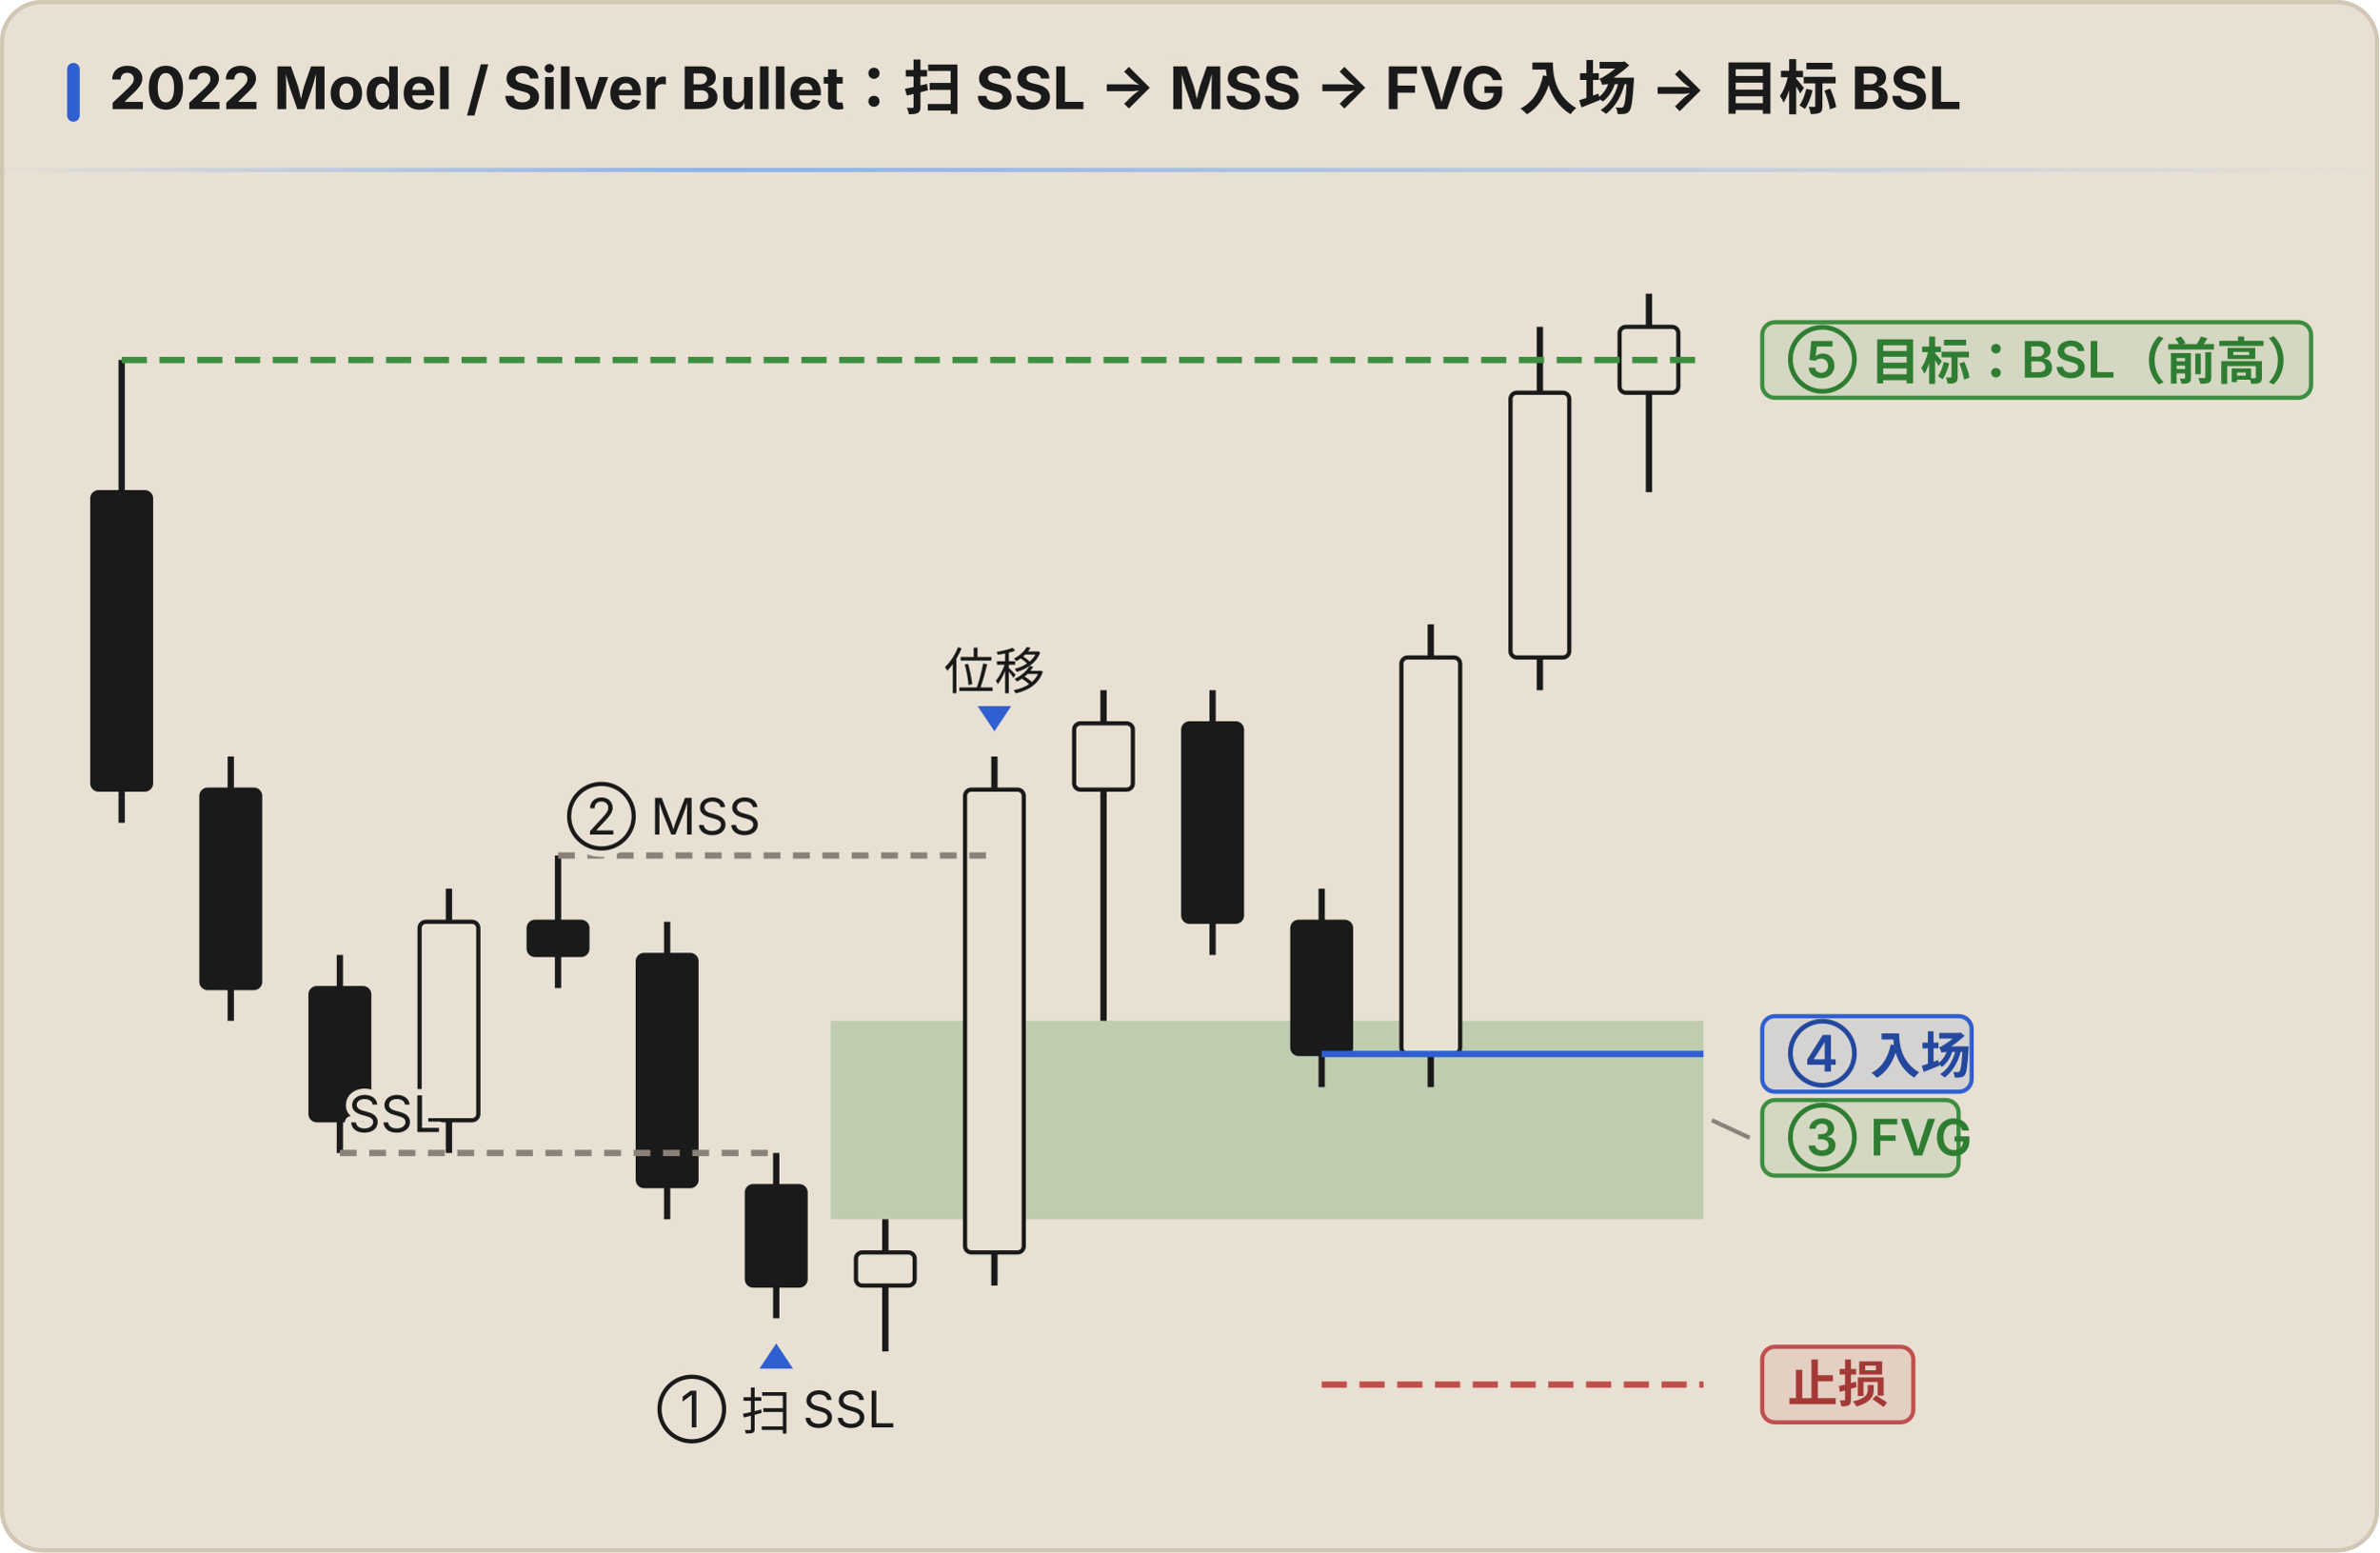
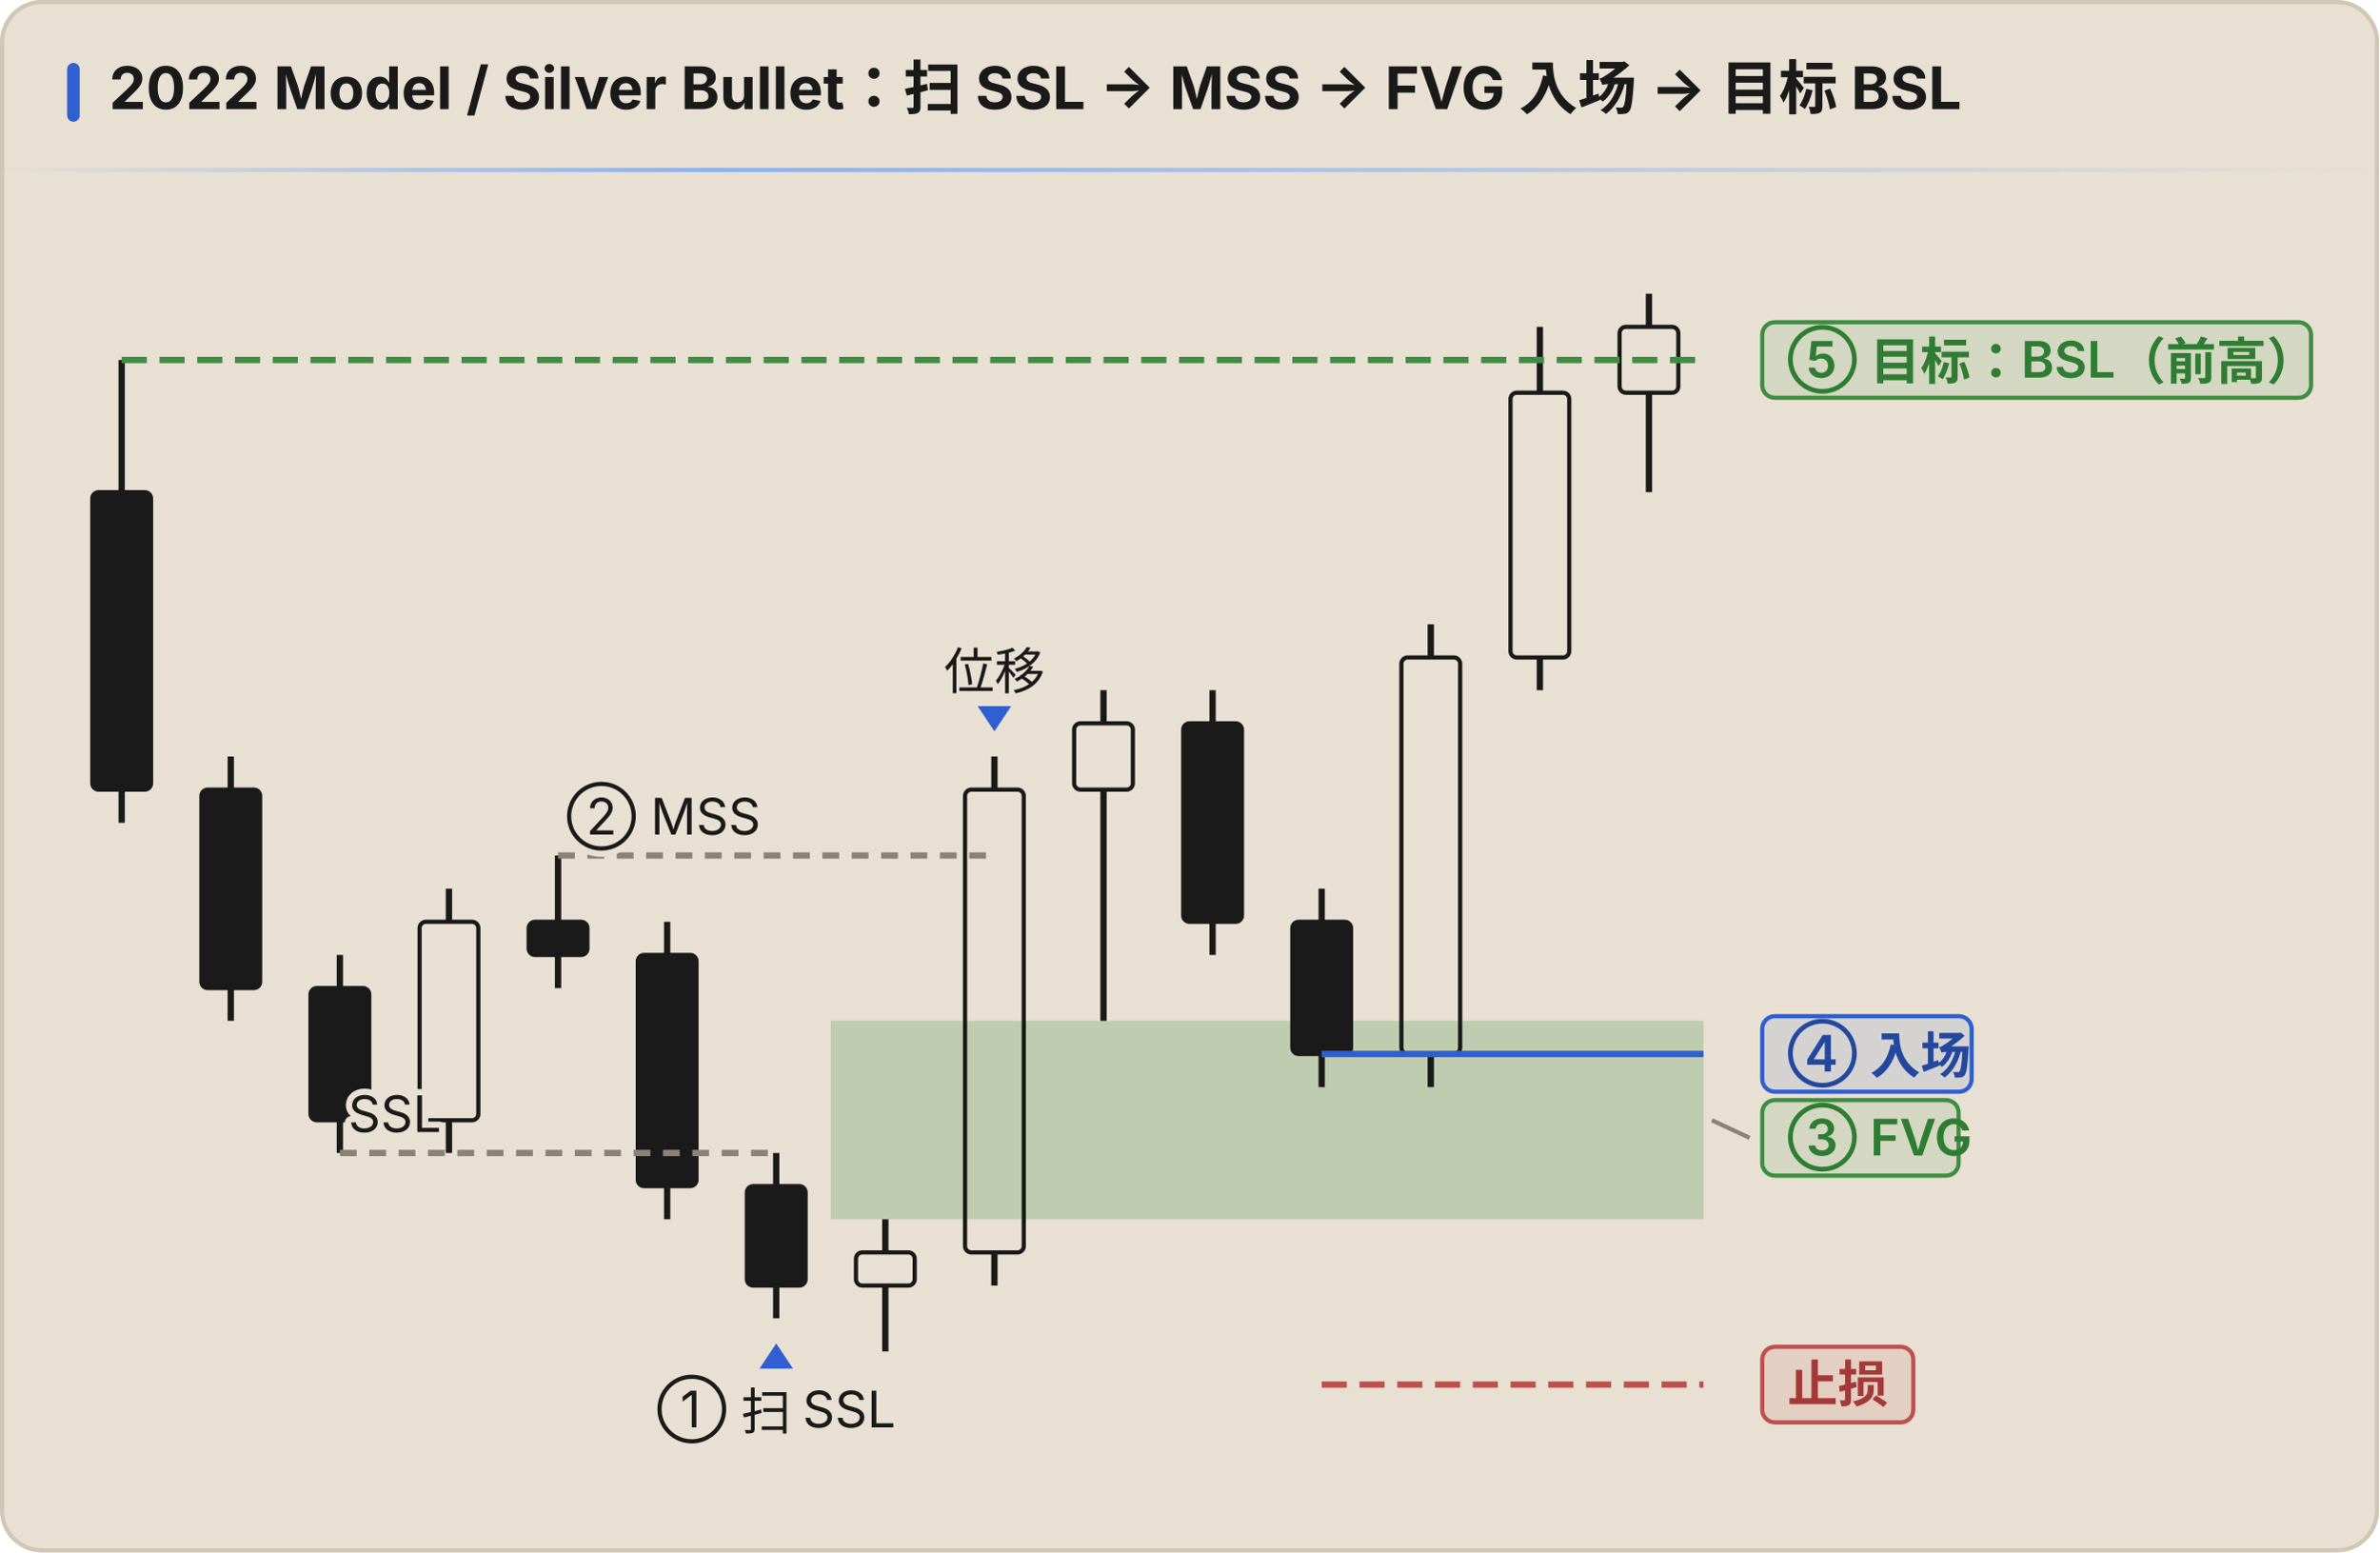
<svg xmlns="http://www.w3.org/2000/svg" width="567" height="370" viewBox="0 0 567 370" role="img" aria-label="2022 Model / Silver Bullet：扫 SSL → MSS → FVG 入场 → 目标 BSL">
  <style>
  .bg { fill: url(#bg); }
  .bg-grid { stroke: none; }
  .frame { fill: none; stroke: #d2c7b5; }
  .title-mark { fill: #2f5fd0; }
  .title { fill: #1a1a1a; font-weight: 650; font-size: 14px; }
  text { font-family: -apple-system, BlinkMacSystemFont, 'PingFang SC', 'Microsoft YaHei', sans-serif; font-size: 12px; fill: #1a1a1a; paint-order: stroke; stroke: #e8e0d3; stroke-width: 3px; stroke-linejoin: round; }
  .muted { fill: #5e564b; }
  .wick { stroke-width: 1.5; }
-   .up { fill: #e8e0d3; stroke: #1a1a1a; }
+   .up { fill: none; stroke: #1a1a1a; }
  .down { fill: #1a1a1a; stroke: #1a1a1a; }
  .z-bull { fill: rgba(62, 142, 65, 0.24); stroke: none; }
  .z-bear { fill: rgba(192, 80, 77, 0.24); stroke: none; }
  .z-neutral { fill: rgba(94, 86, 75, 0.08); stroke: rgba(94, 86, 75, 0.3); stroke-dasharray: 2 3; }
-   .z-accent { fill: rgba(47, 95, 208, 0.24); stroke: none; }
+   .z-accent { fill: rgba(212, 160, 60, 0.24); stroke: none; }
  .l-neutral { stroke: #8a8278; stroke-dasharray: 4 3; }
  .l-stop { stroke: #c0504d; stroke-dasharray: 6 3; }
  .l-target { stroke: #3e8e41; stroke-dasharray: 6 3; }
  .l-entry { stroke: #2f5fd0; }
+   .l-poc { stroke: #7b3fa0; }
  .bracket { stroke: #8a8278; fill: none; }
  .grid { stroke: rgba(94, 86, 75, 0.12); stroke-dasharray: 2 4; }
-   .tick { font-family: 'DIN Alternate', 'Bahnschrift', 'Roboto Condensed', sans-serif; font-size: 11px; fill: #8a8278; stroke: none; }
+   .tick { font-family: 'DIN Alternate', 'Bahnschrift', 'Roboto Condensed', sans-serif; font-size: 11px; fill: #665e53; stroke: none; }
  .arrow { fill: #2f5fd0; stroke: none; }
  .tag rect { stroke-width: 1; }
  .tag text { stroke: none; font-weight: 600; }
  .t-neutral rect { fill: rgba(94, 86, 75, 0.1); stroke: rgba(94, 86, 75, 0.4); }
  .t-neutral text { fill: #5e564b; }
  .t-stop rect, .t-bear rect { fill: rgba(192, 80, 77, 0.12); stroke: #c0504d; }
  .t-stop text, .t-bear text { fill: #a33a37; }
  .t-target rect, .t-bull rect { fill: rgba(62, 142, 65, 0.12); stroke: #3e8e41; }
  .t-target text, .t-bull text { fill: #2e7d32; }
  .t-entry rect, .t-accent rect { fill: rgba(47, 95, 208, 0.1); stroke: #2f5fd0; }
  .t-entry text, .t-accent text { fill: #24489e; }
+   .t-key rect { fill: rgba(212, 160, 60, 0.14); stroke: #d4a03c; }
+   .t-key text { fill: #8a5a0e; }
+   .t-poc rect { fill: rgba(123, 63, 160, 0.1); stroke: #7b3fa0; }
+   .t-poc text { fill: #5e2d7d; }
  @media (prefers-color-scheme: dark) {
    .bg-grid { stroke: rgba(110, 160, 230, 0.06); }
    .frame { stroke: #1c2839; }
-     .title-mark { fill: #f0b44c; }
+     .title-mark { fill: #6c9cff; }
    .title, text { fill: #e3eaf4; }
    text { stroke: #0a111d; }
    .muted { fill: #a0b0c5; }
-     .up { fill: #0b1220; stroke: #c5d0de; }
+     .up { fill: none; stroke: #c5d0de; }
    .down { fill: #8a96a8; stroke: #8a96a8; }
    .z-bull { fill: rgba(92, 191, 96, 0.24); }
    .z-bear { fill: rgba(242, 85, 95, 0.24); }
    .z-neutral { fill: rgba(160, 176, 197, 0.08); stroke: rgba(160, 176, 197, 0.25); }
-     .z-accent { fill: rgba(240, 180, 76, 0.24); }
+     .z-accent { fill: rgba(224, 180, 90, 0.24); }
    .l-neutral, .bracket { stroke: #8293ab; }
    .l-stop { stroke: #f2555f; }
    .l-target { stroke: #5cbf60; }
-     .l-entry { stroke: #f0b44c; }
+     .l-entry { stroke: #6c9cff; }
+     .l-poc { stroke: #b58ce8; }
    .grid { stroke: #182334; }
    .tick { fill: #70829b; }
-     .arrow { fill: #f0b44c; }
+     .arrow { fill: #6c9cff; }
    .t-neutral rect { fill: rgba(160, 176, 197, 0.1); stroke: rgba(160, 176, 197, 0.45); }
    .t-neutral text { fill: #c5d0de; }
    .t-stop rect, .t-bear rect { fill: rgba(242, 85, 95, 0.16); stroke: #f2555f; }
    .t-stop text, .t-bear text { fill: #ff8f98; }
    .t-target rect, .t-bull rect { fill: rgba(92, 191, 96, 0.16); stroke: #5cbf60; }
    .t-target text, .t-bull text { fill: #9fe0a2; }
-     .t-entry rect, .t-accent rect { fill: rgba(240, 180, 76, 0.16); stroke: #f0b44c; }
-     .t-entry text, .t-accent text { fill: #ffd38a; }
+     .t-entry rect, .t-accent rect { fill: rgba(108, 156, 255, 0.16); stroke: #6c9cff; }
+     .t-entry text, .t-accent text { fill: #b3ccff; }
+     .t-key rect { fill: rgba(224, 180, 90, 0.16); stroke: #e0b45a; }
+     .t-key text { fill: #ffd38a; }
+     .t-poc rect { fill: rgba(181, 140, 232, 0.16); stroke: #b58ce8; }
+     .t-poc text { fill: #dcc6ff; }
  }
</style>
  <defs>
    <linearGradient id="bg" x1="0" y1="0" x2="0" y2="1">
      <stop offset="0" stop-color="#e8e0d3" />
      <stop offset="1" stop-color="#e8e0d3" />
    </linearGradient>
    <linearGradient id="edge" x1="0" y1="0" x2="1" y2="0">
      <stop offset="0" stop-color="#3d8bff" stop-opacity="0" />
      <stop offset="0.3" stop-color="#3d8bff" stop-opacity="0.55" />
      <stop offset="1" stop-color="#3d8bff" stop-opacity="0" />
    </linearGradient>
    <pattern id="paper" width="24" height="24" patternUnits="userSpaceOnUse">
      <path class="bg-grid" d="M24 0H0V24" fill="none" />
    </pattern>
    <filter id="glow" x="-50%" y="-10%" width="200%" height="120%">
      <feGaussianBlur stdDeviation="2.2" result="b" />
      <feMerge>
        <feMergeNode in="b" />
        <feMergeNode in="SourceGraphic" />
      </feMerge>
    </filter>
    <style>@media (prefers-color-scheme: dark) { #bg stop:first-child { stop-color: #0f1828; } #bg stop:last-child { stop-color: #070c16; } }</style>
  </defs>
  <rect class="bg" width="567" height="370" rx="10" />
  <rect width="567" height="370" rx="10" fill="url(#paper)" />
  <rect class="frame" x="0.5" y="0.5" width="566" height="369" rx="9.5" />
  <rect fill="url(#edge)" x="0" y="40" width="567" height="1" />
  <rect class="title-mark" x="16" y="15" width="3" height="14" rx="1.5" />
  <text class="title" x="26" y="26">2022 Model / Silver Bullet：扫 SSL → MSS → FVG 入场 → 目标 BSL</text>
  <rect class="z-bull" x="198" y="243.3" width="208" height="47.3" />
  <g class="candles">
-     <line class="wick down" x1="29" x2="29" y1="85.8" y2="196.1" />
+     <line class="wick down" x1="29" x2="29" y1="85.8" y2="117.3" />
+     <line class="wick down" x1="29" x2="29" y1="188.2" y2="196.1" />
    <rect class="down" x="22" y="117.3" width="14" height="70.9" rx="1.5" />
-     <line class="wick down" x1="55" x2="55" y1="180.3" y2="243.3" />
+     <line class="wick down" x1="55" x2="55" y1="180.3" y2="188.2" />
+     <line class="wick down" x1="55" x2="55" y1="235.5" y2="243.3" />
    <rect class="down" x="48" y="188.2" width="14" height="47.3" rx="1.5" />
-     <line class="wick down" x1="81" x2="81" y1="227.6" y2="274.8" />
+     <line class="wick down" x1="81" x2="81" y1="227.6" y2="235.5" />
+     <line class="wick down" x1="81" x2="81" y1="267" y2="274.8" />
    <rect class="down" x="74" y="235.5" width="14" height="31.5" rx="1.5" />
-     <line class="wick up" x1="107" x2="107" y1="211.8" y2="274.8" />
+     <line class="wick up" x1="107" x2="107" y1="211.8" y2="219.7" />
+     <line class="wick up" x1="107" x2="107" y1="267" y2="274.8" />
    <rect class="up" x="100" y="219.7" width="14" height="47.3" rx="1.5" />
-     <line class="wick down" x1="133" x2="133" y1="203.9" y2="235.5" />
+     <line class="wick down" x1="133" x2="133" y1="203.9" y2="219.7" />
+     <line class="wick down" x1="133" x2="133" y1="227.6" y2="235.5" />
    <rect class="down" x="126" y="219.7" width="14" height="7.9" rx="1.5" />
-     <line class="wick down" x1="159" x2="159" y1="219.7" y2="290.6" />
+     <line class="wick down" x1="159" x2="159" y1="219.7" y2="227.6" />
+     <line class="wick down" x1="159" x2="159" y1="282.7" y2="290.6" />
    <rect class="down" x="152" y="227.6" width="14" height="55.1" rx="1.5" />
-     <line class="wick down" x1="185" x2="185" y1="274.8" y2="314.2" />
+     <line class="wick down" x1="185" x2="185" y1="274.8" y2="282.7" />
+     <line class="wick down" x1="185" x2="185" y1="306.4" y2="314.2" />
    <rect class="down" x="178" y="282.7" width="14" height="23.7" rx="1.5" />
-     <line class="wick up" x1="211" x2="211" y1="290.6" y2="322.1" />
+     <line class="wick up" x1="211" x2="211" y1="290.6" y2="298.5" />
+     <line class="wick up" x1="211" x2="211" y1="306.4" y2="322.1" />
    <rect class="up" x="204" y="298.5" width="14" height="7.9" rx="1.5" />
-     <line class="wick up" x1="237" x2="237" y1="180.3" y2="306.4" />
+     <line class="wick up" x1="237" x2="237" y1="180.3" y2="188.2" />
+     <line class="wick up" x1="237" x2="237" y1="298.5" y2="306.4" />
    <rect class="up" x="230" y="188.2" width="14" height="110.3" rx="1.5" />
-     <line class="wick up" x1="263" x2="263" y1="164.5" y2="243.3" />
+     <line class="wick up" x1="263" x2="263" y1="164.5" y2="172.4" />
+     <line class="wick up" x1="263" x2="263" y1="188.2" y2="243.3" />
    <rect class="up" x="256" y="172.4" width="14" height="15.8" rx="1.5" />
-     <line class="wick down" x1="289" x2="289" y1="164.5" y2="227.6" />
+     <line class="wick down" x1="289" x2="289" y1="164.5" y2="172.4" />
+     <line class="wick down" x1="289" x2="289" y1="219.7" y2="227.6" />
    <rect class="down" x="282" y="172.4" width="14" height="47.3" rx="1.5" />
-     <line class="wick down" x1="315" x2="315" y1="211.8" y2="259.1" />
+     <line class="wick down" x1="315" x2="315" y1="211.8" y2="219.7" />
+     <line class="wick down" x1="315" x2="315" y1="251.2" y2="259.1" />
    <rect class="down" x="308" y="219.7" width="14" height="31.5" rx="1.5" />
-     <line class="wick up" x1="341" x2="341" y1="148.8" y2="259.1" />
+     <line class="wick up" x1="341" x2="341" y1="148.8" y2="156.7" />
+     <line class="wick up" x1="341" x2="341" y1="251.2" y2="259.1" />
    <rect class="up" x="334" y="156.7" width="14" height="94.5" rx="1.5" />
-     <line class="wick up" x1="367" x2="367" y1="77.9" y2="164.5" />
+     <line class="wick up" x1="367" x2="367" y1="77.9" y2="93.6" />
+     <line class="wick up" x1="367" x2="367" y1="156.7" y2="164.5" />
    <rect class="up" x="360" y="93.6" width="14" height="63.1" rx="1.5" />
-     <line class="wick up" x1="393" x2="393" y1="70" y2="117.3" />
+     <line class="wick up" x1="393" x2="393" y1="70" y2="77.9" />
+     <line class="wick up" x1="393" x2="393" y1="93.6" y2="117.3" />
    <rect class="up" x="386" y="77.9" width="14" height="15.7" rx="1.5" />
  </g>
  <line class="l-target" x1="29" x2="406" y1="85.8" y2="85.8" stroke-width="1.5" />
  <line class="l-neutral" x1="81" x2="185" y1="274.8" y2="274.8" stroke-width="1.5" />
  <text x="83" y="269.8">SSL</text>
  <line class="l-neutral" x1="133" x2="237" y1="203.9" y2="203.9" stroke-width="1.5" />
  <text x="135" y="198.9">② MSS</text>
  <line class="l-entry" x1="315" x2="406" y1="251.2" y2="251.2" stroke-width="1.5" />
  <line class="l-stop" x1="315" x2="406" y1="330" y2="330" stroke-width="1.5" />
  <path class="bracket" d="M408,267 L417,271.2" />
  <g class="tag t-bull">
    <rect x="420" y="262.2" width="46.8" height="18" rx="3" />
    <text x="426" y="271.2" dy="0.35em">③ FVG</text>
  </g>
  <g class="tag t-target">
    <rect x="420" y="76.8" width="130.8" height="18" rx="3" />
    <text x="426" y="85.8" dy="0.35em">⑤ 目标：BSL（前高）</text>
  </g>
  <g class="tag t-entry">
    <rect x="420" y="242.2" width="49.9" height="18" rx="3" />
    <text x="426" y="251.2" dy="0.35em">④ 入场</text>
  </g>
  <g class="tag t-stop">
    <rect x="420" y="321" width="36" height="18" rx="3" />
    <text x="426" y="330" dy="0.35em">止损</text>
  </g>
  <path class="arrow" d="M185,320.2 l-4,6 h8 z" />
  <text x="185" y="340.2" text-anchor="middle">① 扫 SSL</text>
  <path class="arrow" d="M237,174.3 l-4,-6 h8 z" />
  <text x="237" y="164.3" text-anchor="middle">位移</text>
</svg>
